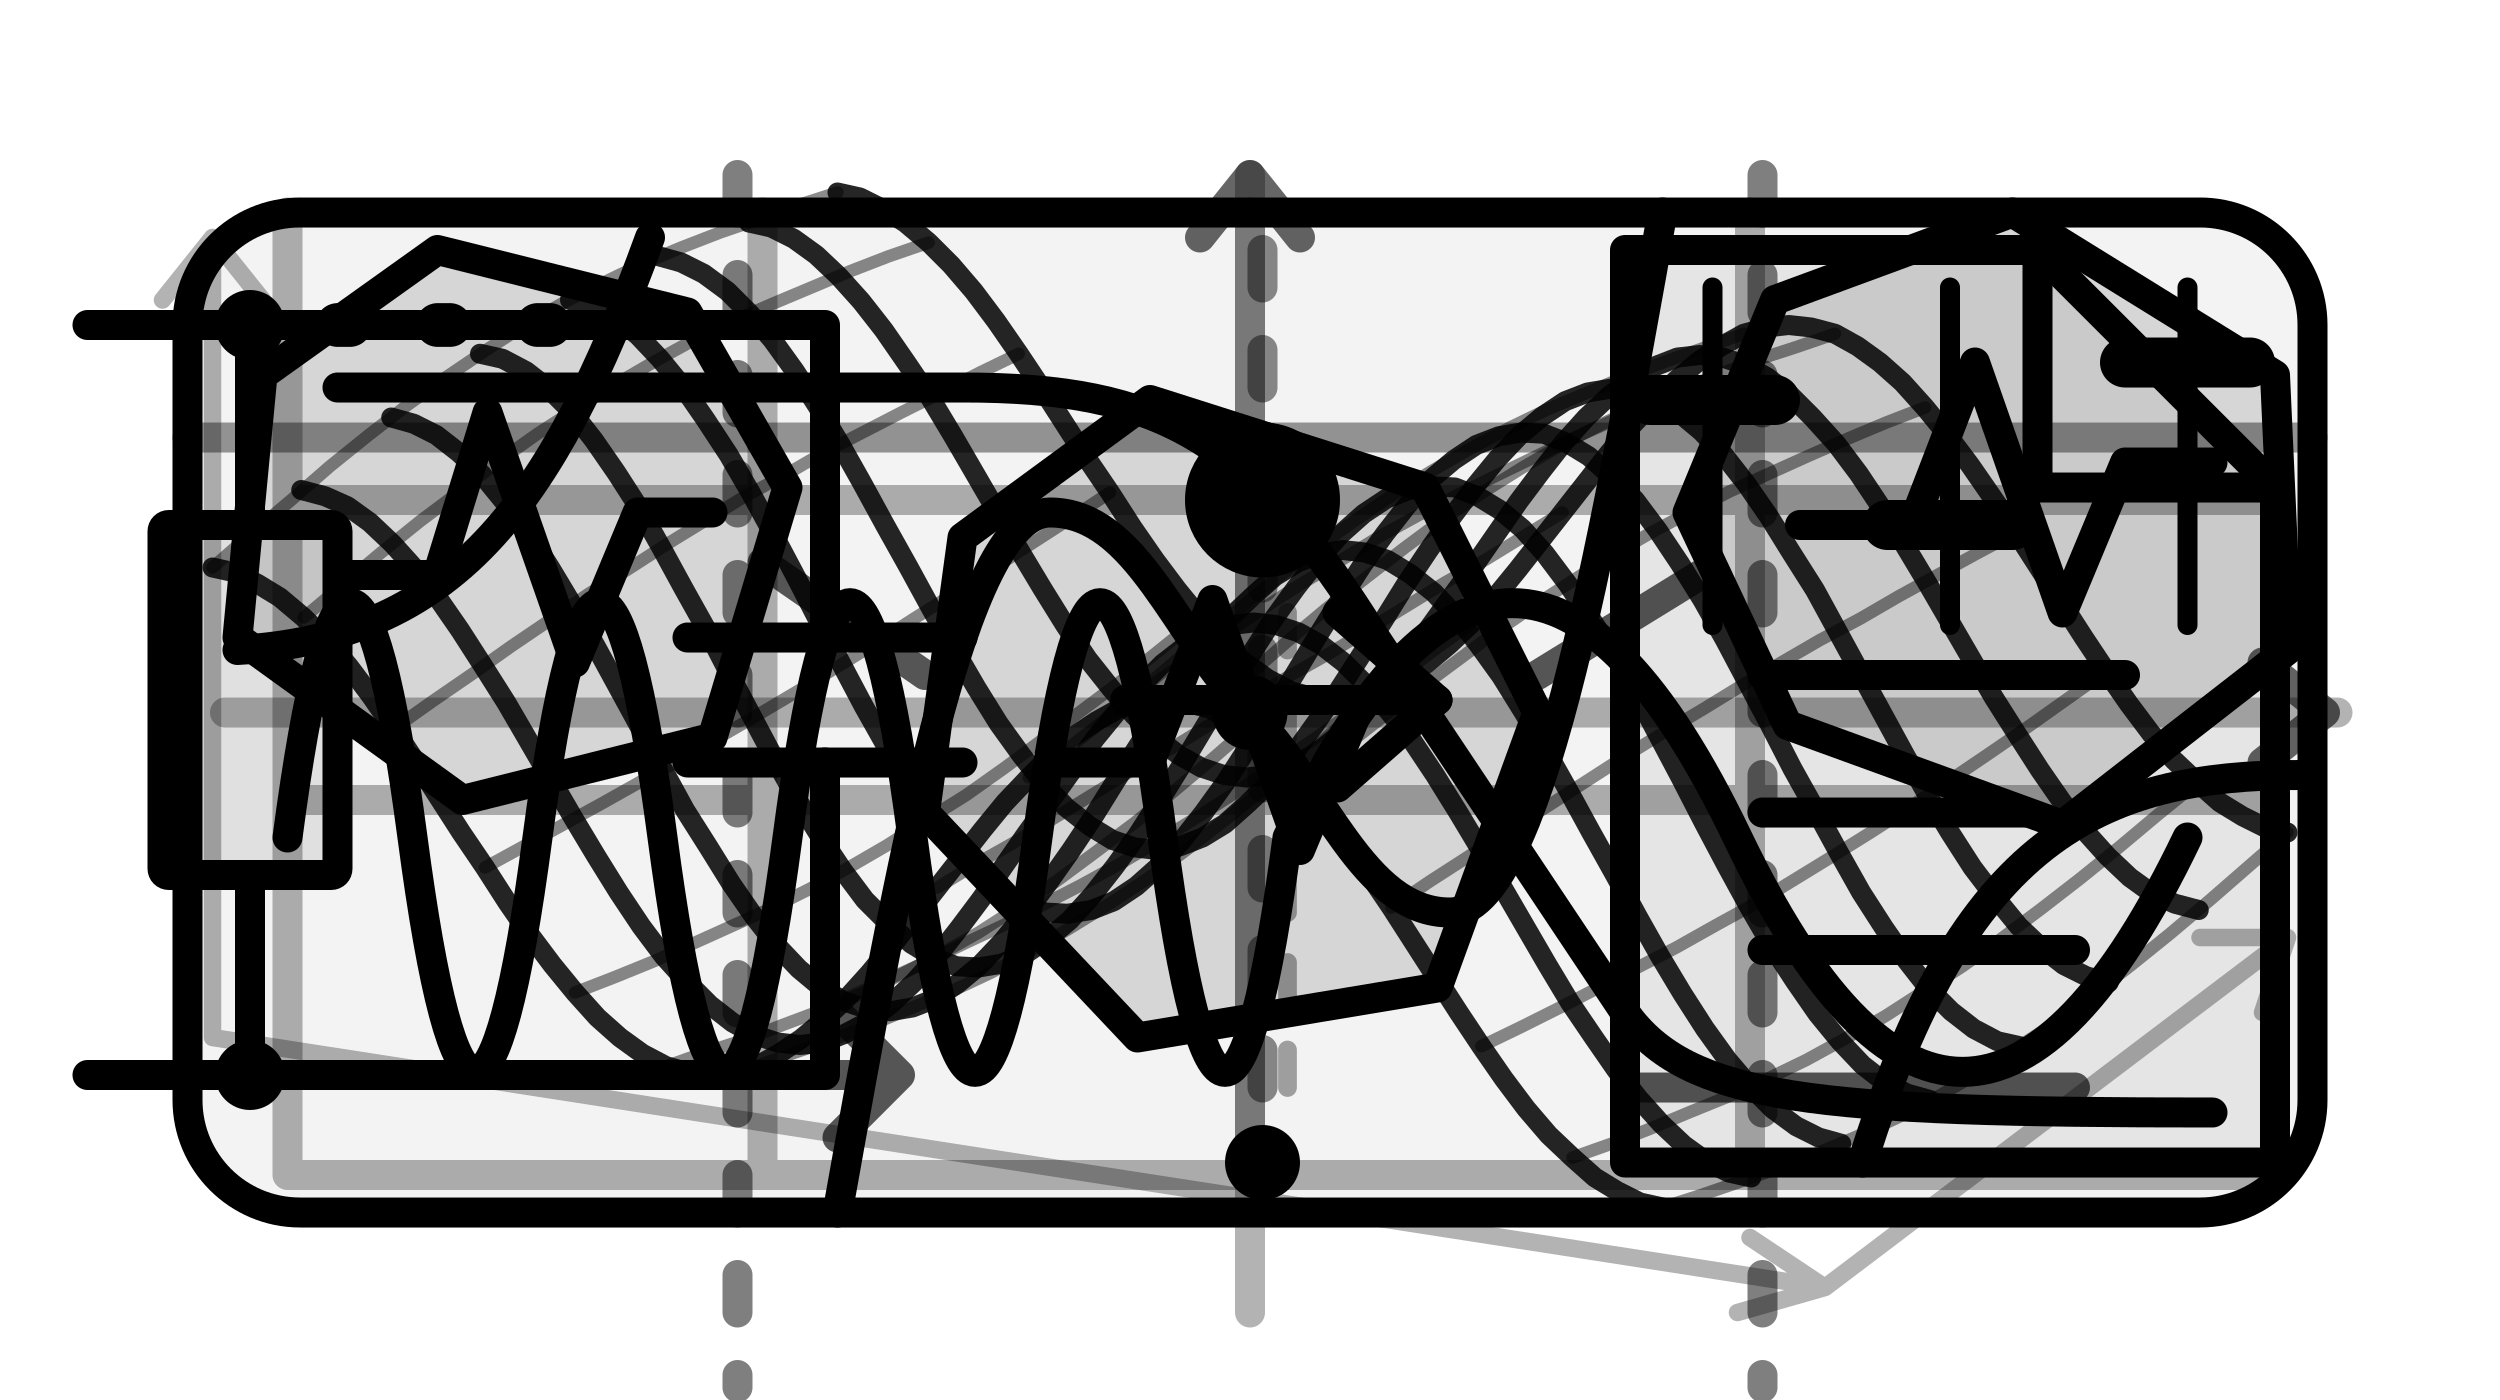
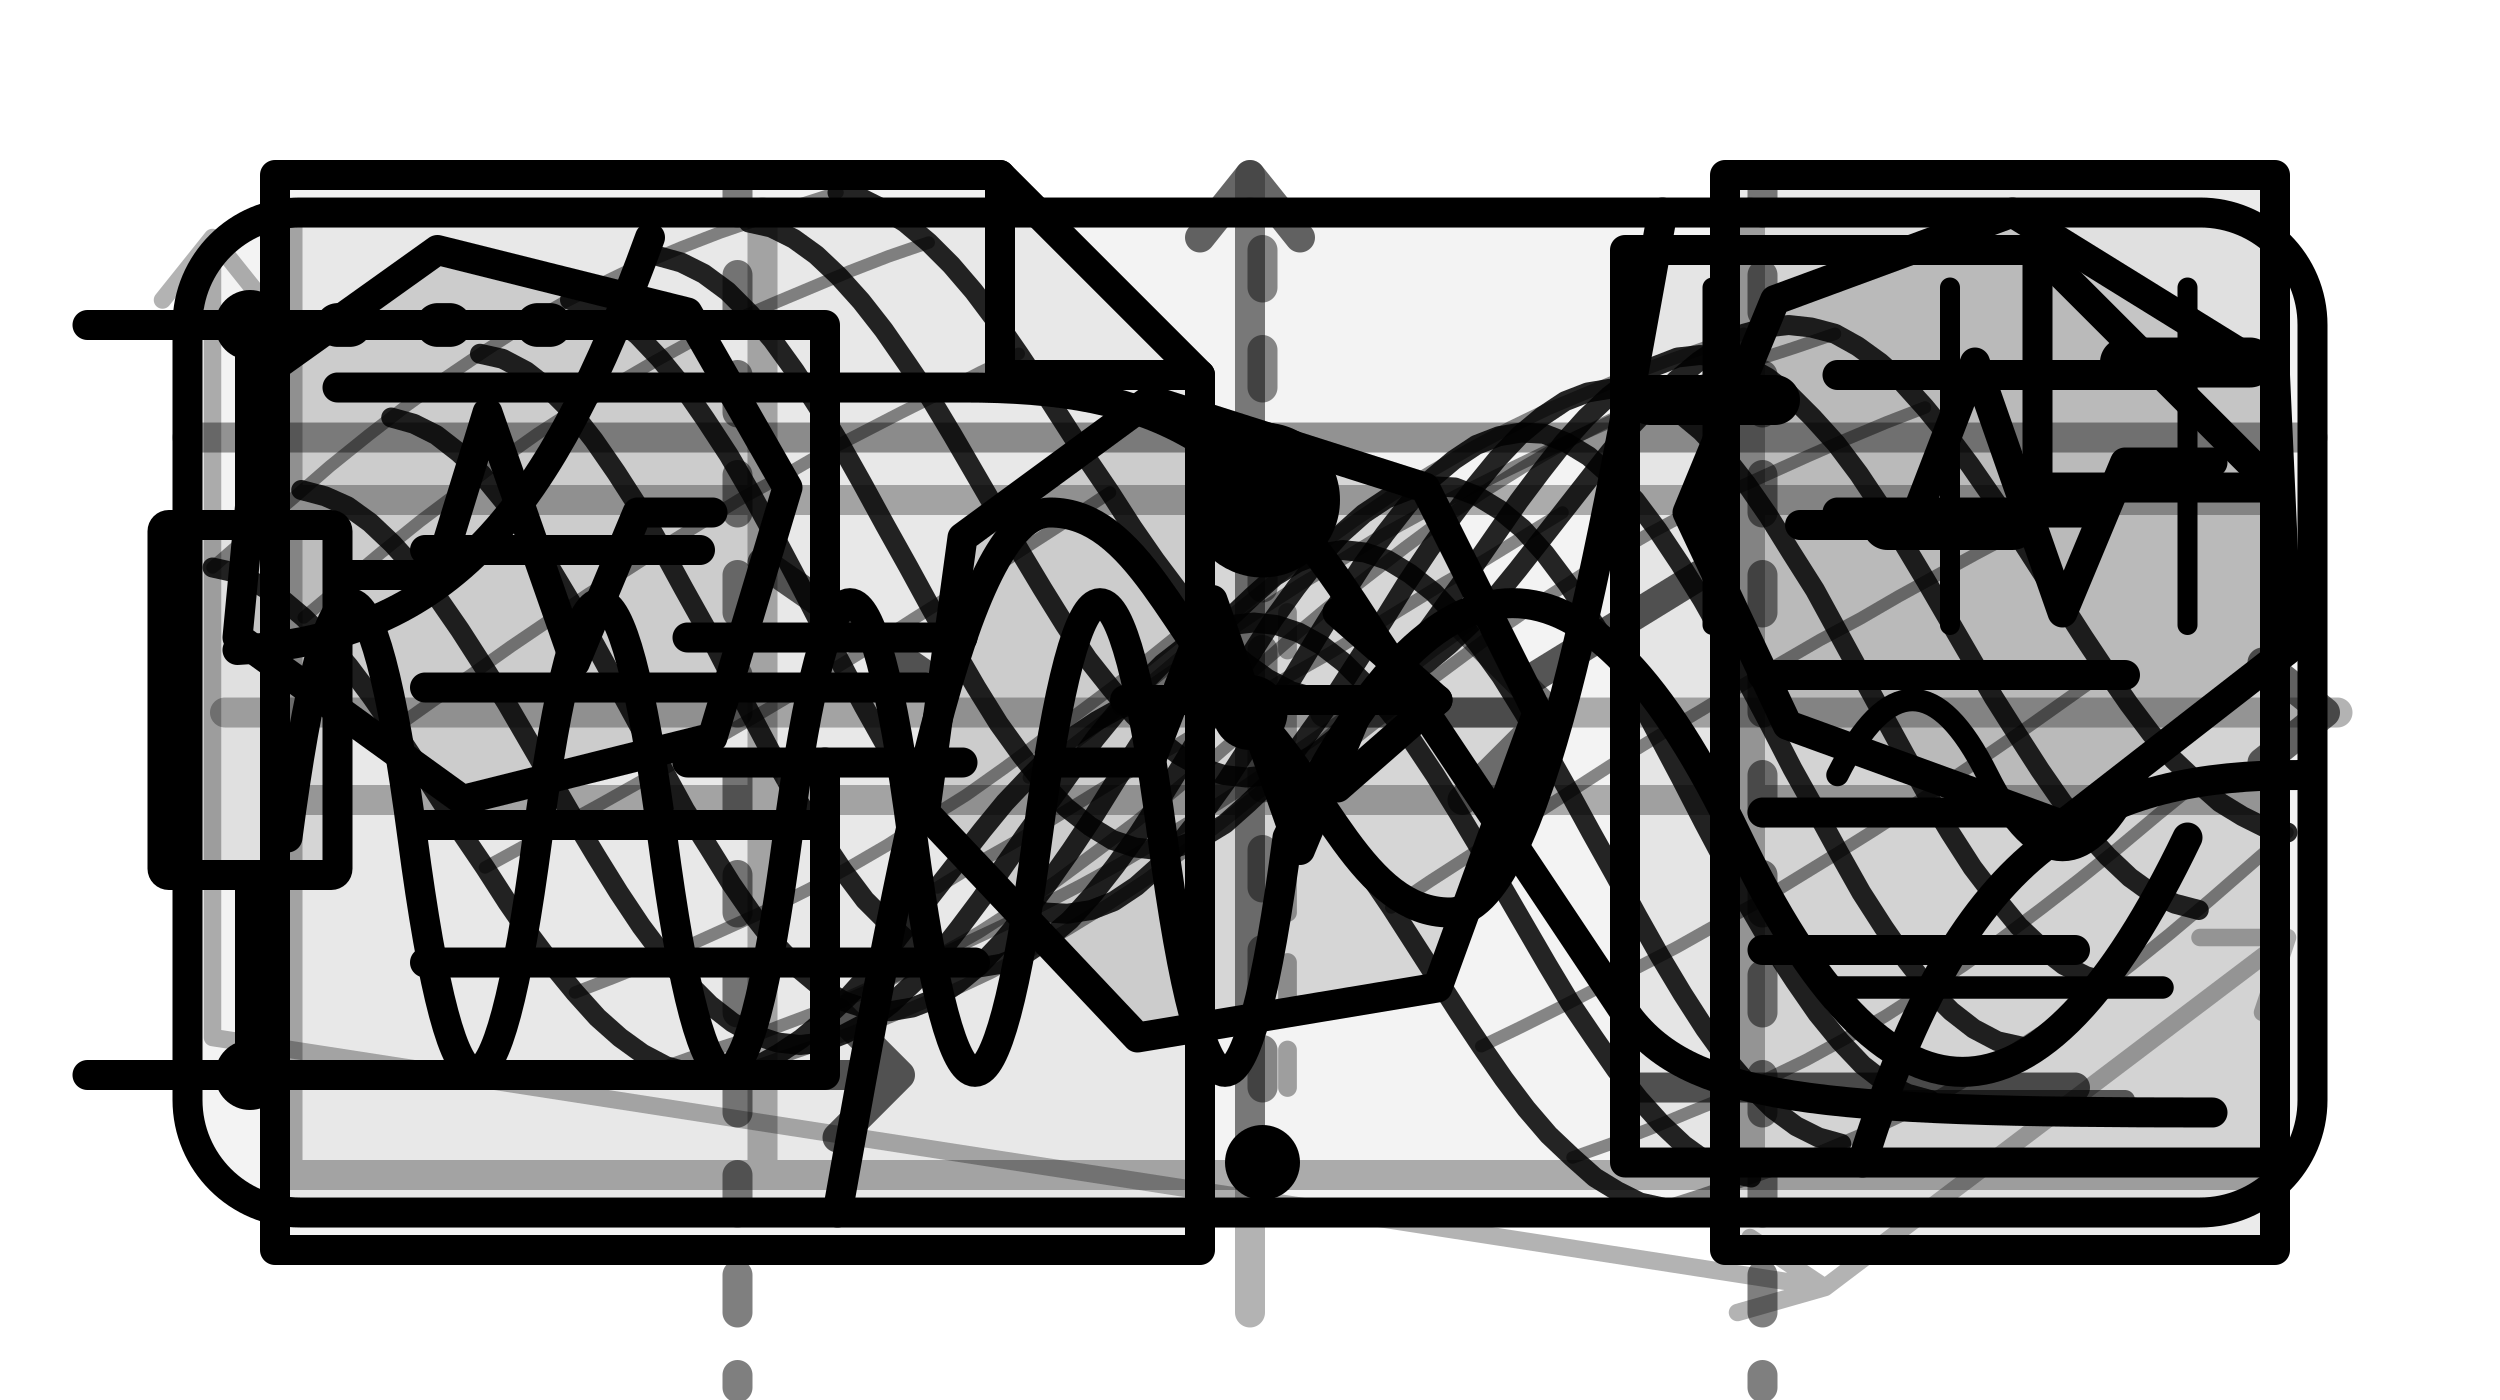
<svg xmlns="http://www.w3.org/2000/svg" class="tool-illustration" viewBox="0 0 200 112" fill="none" focusable="false">
  <g stroke="currentColor" stroke-width="2.4" stroke-linecap="round" stroke-linejoin="round">
  {% case include.icon %}
  {% when 'spice-pdf' %}
    <path d="M7 26h59v25M7 86h59V61M20 26v16m0 28v16" />
    <rect x="13" y="42" width="14" height="28" rx=".5" fill="currentColor" fill-opacity=".08" />
    <path d="M55 51h22M55 61h22" />
    <circle cx="20" cy="26" r="2.8" fill="currentColor" stroke="none" />
    <circle cx="20" cy="86" r="2.8" fill="currentColor" stroke="none" />
    <path d="M90 56h25m-8-7 8 7-8 7" />
    <path fill="currentColor" fill-opacity=".06" d="M130 20h33l19 19v54h-52z" />
    <path d="M163 20v19h19M141 54h29M141 65h21M141 76h25" />
  {% when 'neander' %}
    <path fill="currentColor" fill-opacity=".12" d="m21 30 14-10 20 5 8 14-6 20-20 5-18-13zM77 43l15-11 22 7 9 18-8 22-24 4-17-18zM142 24l19-7 21 13 1 22-18 14-22-8-8-17z" />
    <path d="M28 46h7l4-13 7 20 5-12h6M84 61h8l5-13 7 20 5-12h6M144 42h9l5-13 7 20 5-12h7" />
    <path opacity=".65" d="m61 45 13 9m49 0 13-8M35 86h37m-5-5 5 5-5 5M130 87h36" />
    <circle cx="101" cy="93" r="3" fill="currentColor" stroke="none" />
  {% when 'filter' %}
    <path opacity=".3" d="M23 17v77h158M23 40h158M23 64h158M61 17v77M100 17v77M140 17v77" />
    <path d="M27 31h50c16 0 23 4 33 20l20 30c5 7 15 8 47 8" />
    <path opacity=".45" stroke-dasharray="3 5" d="M101 20v70" />
    <circle cx="101" cy="40" r="5" fill="currentColor" />
    <path d="M137 23v27M156 23v27M175 23v27" stroke-width="1.6" />
    <path d="M132 32h10M151 42h10M170 29h10" stroke-width="4" />
  {% when 'rational' %}
    <path opacity=".3" d="M18 57h169M100 14v91" />
    <path opacity=".5" stroke-dasharray="3 5" d="M59 14v97M141 14v97" />
    <path d="M19 52c17-1 25-11 33-33M67 97c5-28 10-56 17-56s10 10 16 16 9 16 16 16 12-28 17-56M149 93c8-26 19-31 35-31" />
    <circle cx="100" cy="57" r="3" fill="currentColor" stroke="none" />
    <path opacity=".6" d="m181 53 5 4-5 4M96 19l4-5 4 5" />
  {% when 'sine' %}
    <path opacity=".3" stroke-width="1.4" d="M17 83 146 103 183 75M17 83V19m-4 5 4-5 4 5M140 99l6 4-7 2M176 75h7l-2 6" />
    <polyline stroke-width="1.6" opacity=".85" points="17.0,45.4 18.8,45.8 20.6,46.7 22.4,47.8 24.3,49.4 26.1,51.2 27.9,53.3 29.7,55.7 31.5,58.3 33.3,61.0 35.1,63.8 36.9,66.6 38.8,69.4 40.6,72.2 42.4,74.8 44.2,77.2 46.0,79.4 47.8,81.4 49.6,83.0 51.4,84.3 53.3,85.3 55.1,85.8 56.9,86.0 58.7,85.8 60.5,85.3 62.3,84.3 64.1,83.1 65.9,81.6 67.8,79.8 69.6,77.8 71.4,75.6 73.2,73.3 75.0,71.0 76.8,68.7 78.6,66.4 80.4,64.2 82.3,62.2 84.1,60.4 85.9,58.9 87.7,57.7 89.5,56.7 91.3,56.2 93.1,56.0 94.9,56.2 96.8,56.7 98.6,57.7 100.4,59.0 102.2,60.6 104.0,62.6 105.8,64.8 107.6,67.2 109.4,69.8 111.3,72.6 113.1,75.4 114.9,78.2 116.7,81.0 118.5,83.7 120.3,86.3 122.1,88.7 123.9,90.8 125.8,92.6 127.6,94.2 129.4,95.3 131.2,96.2 133.0,96.6" />
    <polyline stroke-width="1.6" opacity=".85" points="24.1,39.2 26.0,39.7 27.8,40.5 29.6,41.8 31.4,43.5 33.2,45.5 35.0,47.8 36.8,50.4 38.6,53.2 40.5,56.2 42.3,59.3 44.1,62.4 45.9,65.5 47.7,68.5 49.5,71.4 51.3,74.1 53.1,76.5 55.0,78.6 56.8,80.4 58.6,81.8 60.4,82.8 62.2,83.4 64.0,83.6 65.8,83.4 67.6,82.7 69.5,81.7 71.3,80.3 73.1,78.6 74.9,76.6 76.7,74.3 78.5,71.9 80.3,69.3 82.1,66.7 84.0,64.1 85.8,61.6 87.6,59.1 89.4,56.9 91.2,54.9 93.0,53.1 94.8,51.7 96.6,50.7 98.5,50.0 100.3,49.8 102.1,50.0 103.9,50.6 105.7,51.6 107.5,53.0 109.3,54.8 111.1,56.9 113.0,59.3 114.8,62.0 116.6,64.9 118.4,67.9 120.2,71.0 122.0,74.1 123.8,77.2 125.6,80.2 127.5,83.0 129.3,85.6 131.1,87.9 132.9,89.9 134.7,91.6 136.5,92.9 138.3,93.8 140.1,94.2" />
    <polyline stroke-width="1.6" opacity=".85" points="31.3,33.4 33.1,33.9 34.9,34.8 36.7,36.2 38.5,37.9 40.3,40.1 42.2,42.6 44.0,45.4 45.8,48.4 47.6,51.6 49.4,54.9 51.2,58.2 53.0,61.5 54.8,64.8 56.7,67.8 58.5,70.7 60.3,73.3 62.1,75.6 63.9,77.5 65.7,79.0 67.5,80.1 69.3,80.7 71.2,80.9 73.0,80.6 74.8,79.9 76.6,78.7 78.4,77.2 80.2,75.3 82.0,73.1 83.8,70.7 85.7,68.0 87.5,65.3 89.3,62.4 91.1,59.6 92.9,56.8 94.7,54.2 96.5,51.7 98.3,49.5 100.2,47.7 102.0,46.1 103.8,45.0 105.6,44.3 107.4,44.0 109.2,44.2 111.0,44.8 112.8,45.9 114.7,47.4 116.5,49.3 118.3,51.6 120.1,54.1 121.9,57.0 123.7,60.1 125.5,63.3 127.3,66.6 129.2,70.0 131.0,73.3 132.8,76.5 134.6,79.5 136.4,82.3 138.2,84.8 140.0,86.9 141.8,88.7 143.7,90.1 145.5,91.0 147.3,91.5" />
    <polyline stroke-width="1.6" opacity=".85" points="38.4,28.3 40.2,28.7 42.1,29.7 43.9,31.1 45.7,32.9 47.5,35.2 49.3,37.8 51.1,40.6 52.9,43.8 54.7,47.1 56.6,50.5 58.4,54.0 60.2,57.4 62.0,60.8 63.8,64.0 65.6,66.9 67.4,69.6 69.2,72.0 71.1,73.9 72.9,75.5 74.7,76.6 76.5,77.3 78.3,77.4 80.1,77.1 81.9,76.4 83.7,75.2 85.6,73.6 87.4,71.6 89.2,69.3 91.0,66.8 92.8,64.0 94.6,61.1 96.4,58.1 98.2,55.2 100.1,52.3 101.9,49.5 103.7,47.0 105.5,44.7 107.3,42.7 109.1,41.1 110.9,39.9 112.7,39.2 114.6,38.9 116.4,39.0 118.2,39.7 120.0,40.8 121.8,42.3 123.6,44.3 125.4,46.7 127.2,49.4 129.1,52.3 130.9,55.5 132.7,58.9 134.5,62.3 136.3,65.8 138.1,69.2 139.9,72.5 141.7,75.6 143.6,78.5 145.4,81.1 147.2,83.3 149.0,85.2 150.8,86.6 152.6,87.5 154.4,88.0" />
    <polyline stroke-width="1.6" opacity=".85" points="45.6,24.0 47.4,24.5 49.2,25.4 51.0,26.8 52.8,28.7 54.6,30.9 56.4,33.5 58.3,36.4 60.1,39.5 61.9,42.8 63.7,46.2 65.5,49.7 67.3,53.1 69.1,56.5 70.9,59.7 72.8,62.6 74.6,65.3 76.4,67.7 78.2,69.7 80.0,71.2 81.8,72.3 83.6,73.0 85.4,73.1 87.3,72.8 89.1,72.1 90.9,70.9 92.7,69.3 94.5,67.3 96.3,65.0 98.1,62.5 99.9,59.7 101.8,56.8 103.6,53.9 105.4,50.9 107.2,48.0 109.0,45.2 110.8,42.7 112.6,40.4 114.4,38.4 116.3,36.8 118.1,35.6 119.9,34.9 121.7,34.6 123.5,34.7 125.3,35.4 127.1,36.5 128.9,38.1 130.8,40.0 132.6,42.4 134.4,45.1 136.2,48.0 138.0,51.2 139.8,54.6 141.6,58.0 143.4,61.5 145.3,64.9 147.1,68.2 148.9,71.4 150.7,74.2 152.5,76.8 154.3,79.1 156.1,80.9 157.9,82.3 159.8,83.3 161.6,83.7" />
    <polyline stroke-width="1.6" opacity=".85" points="52.7,20.5 54.5,21.0 56.3,21.9 58.2,23.3 60.0,25.1 61.8,27.2 63.6,29.7 65.4,32.5 67.2,35.5 69.0,38.7 70.8,42.0 72.7,45.4 74.5,48.7 76.3,51.9 78.1,55.0 79.9,57.9 81.7,60.4 83.5,62.7 85.3,64.6 87.2,66.1 89.0,67.2 90.8,67.8 92.6,68.0 94.4,67.7 96.2,67.0 98.0,65.9 99.8,64.3 101.7,62.5 103.5,60.3 105.3,57.8 107.1,55.2 108.9,52.4 110.7,49.6 112.5,46.7 114.3,44.0 116.2,41.3 118.0,38.9 119.8,36.7 121.6,34.8 123.4,33.3 125.2,32.1 127.0,31.4 128.8,31.1 130.7,31.3 132.5,31.9 134.3,33.0 136.1,34.5 137.9,36.4 139.7,38.7 141.5,41.3 143.3,44.2 145.2,47.2 147.0,50.5 148.8,53.8 150.6,57.1 152.4,60.4 154.2,63.6 156.0,66.6 157.8,69.4 159.7,71.9 161.5,74.1 163.3,75.8 165.1,77.2 166.9,78.1 168.7,78.6" />
    <polyline stroke-width="1.6" opacity=".85" points="59.9,17.8 61.7,18.2 63.5,19.1 65.3,20.4 67.1,22.1 68.9,24.1 70.7,26.4 72.5,29.0 74.4,31.8 76.2,34.8 78.0,37.9 79.8,41.0 81.6,44.1 83.4,47.1 85.2,50.0 87.0,52.7 88.9,55.1 90.7,57.2 92.5,59.0 94.3,60.4 96.1,61.4 97.9,62.0 99.7,62.2 101.5,62.0 103.4,61.3 105.2,60.3 107.0,58.9 108.8,57.1 110.6,55.1 112.4,52.9 114.2,50.4 116.0,47.9 117.9,45.3 119.7,42.7 121.5,40.1 123.3,37.7 125.1,35.4 126.9,33.4 128.7,31.7 130.5,30.3 132.4,29.3 134.2,28.6 136.0,28.4 137.8,28.6 139.6,29.2 141.4,30.2 143.2,31.6 145.0,33.4 146.9,35.5 148.7,37.9 150.5,40.6 152.3,43.5 154.1,46.5 155.9,49.6 157.7,52.7 159.5,55.8 161.4,58.8 163.2,61.6 165.0,64.2 166.8,66.5 168.6,68.5 170.4,70.2 172.2,71.5 174.0,72.3 175.9,72.8" />
    <polyline stroke-width="1.6" opacity=".85" points="67.0,15.4 68.8,15.8 70.6,16.7 72.4,17.8 74.3,19.4 76.1,21.2 77.9,23.3 79.7,25.7 81.5,28.3 83.3,31.0 85.1,33.8 86.9,36.6 88.8,39.4 90.6,42.2 92.4,44.8 94.2,47.2 96.0,49.4 97.8,51.4 99.6,53.0 101.4,54.3 103.3,55.3 105.1,55.8 106.9,56.0 108.7,55.8 110.5,55.3 112.3,54.3 114.1,53.1 115.9,51.6 117.8,49.8 119.6,47.8 121.4,45.6 123.2,43.3 125.0,41.0 126.8,38.7 128.6,36.4 130.4,34.2 132.3,32.2 134.1,30.4 135.9,28.9 137.7,27.7 139.5,26.7 141.3,26.2 143.1,26.0 144.9,26.2 146.8,26.7 148.6,27.7 150.4,29.0 152.2,30.6 154.0,32.6 155.8,34.8 157.6,37.2 159.4,39.8 161.3,42.6 163.1,45.4 164.9,48.2 166.7,51.0 168.5,53.7 170.3,56.3 172.1,58.7 173.9,60.8 175.8,62.6 177.6,64.2 179.4,65.3 181.2,66.2 183.0,66.6" />
    <polyline stroke-width="1" opacity=".45" points="17.0,45.4 20.1,42.7 23.3,40.0 26.4,37.3 29.5,34.8 32.6,32.4 35.8,30.1 38.9,28.0 42.0,26.0 45.1,24.2 48.3,22.6 51.4,21.1 54.5,19.8 57.6,18.6 60.8,17.5 63.9,16.4 67.0,15.4" />
    <polyline stroke-width="1" opacity=".45" points="24.3,49.4 27.4,46.8 30.5,44.2 33.6,41.7 36.8,39.3 39.9,36.9 43.0,34.7 46.1,32.7 49.3,30.7 52.4,28.9 55.5,27.2 58.6,25.7 61.8,24.3 64.9,23.0 68.0,21.7 71.1,20.5 74.3,19.4" />
    <polyline stroke-width="1" opacity=".45" points="31.5,58.3 34.6,56.1 37.8,53.9 40.9,51.7 44.0,49.6 47.1,47.5 50.3,45.5 53.4,43.5 56.5,41.6 59.6,39.7 62.8,38.0 65.9,36.2 69.0,34.6 72.1,33.0 75.3,31.4 78.4,29.8 81.5,28.3" />
    <polyline stroke-width="1" opacity=".45" points="38.8,69.4 41.9,67.7 45.0,66.0 48.1,64.3 51.3,62.5 54.4,60.8 57.5,59.0 60.6,57.2 63.8,55.3 66.9,53.4 70.0,51.5 73.1,49.5 76.3,47.5 79.4,45.5 82.5,43.5 85.6,41.5 88.8,39.4" />
    <polyline stroke-width="1" opacity=".45" points="46.0,79.4 49.1,78.2 52.3,76.9 55.4,75.5 58.5,74.1 61.6,72.7 64.8,71.1 67.9,69.4 71.0,67.6 74.1,65.6 77.3,63.6 80.4,61.4 83.5,59.1 86.6,56.8 89.8,54.4 92.9,51.9 96.0,49.4" />
    <polyline stroke-width="1" opacity=".45" points="53.3,85.3 56.4,84.2 59.5,83.2 62.6,82.0 65.8,80.8 68.9,79.5 72.0,78.0 75.1,76.4 78.3,74.6 81.4,72.6 84.5,70.5 87.6,68.2 90.8,65.8 93.9,63.3 97.0,60.7 100.1,58.0 103.3,55.3" />
    <polyline stroke-width="1" opacity=".45" points="60.5,85.3 63.6,84.2 66.8,83.1 69.9,81.9 73.0,80.6 76.1,79.3 79.3,77.8 82.4,76.1 85.5,74.3 88.6,72.4 91.8,70.3 94.9,68.0 98.0,65.6 101.1,63.1 104.3,60.6 107.4,57.9 110.5,55.3" />
    <polyline stroke-width="1" opacity=".45" points="67.8,79.8 70.9,78.4 74.0,77.0 77.1,75.5 80.3,74.0 83.4,72.4 86.5,70.8 89.6,69.1 92.8,67.2 95.9,65.3 99.0,63.3 102.1,61.2 105.3,59.0 108.4,56.8 111.5,54.5 114.6,52.1 117.8,49.8" />
    <polyline stroke-width="1" opacity=".45" points="75.0,71.0 78.1,69.1 81.3,67.3 84.4,65.4 87.5,63.5 90.6,61.6 93.8,59.8 96.9,57.9 100.0,56.0 103.1,54.1 106.3,52.3 109.4,50.4 112.5,48.5 115.6,46.6 118.8,44.8 121.9,42.9 125.0,41.0" />
    <polyline stroke-width="1" opacity=".45" points="82.3,62.2 85.4,59.9 88.5,57.5 91.6,55.2 94.8,53.0 97.9,50.8 101.0,48.7 104.1,46.7 107.3,44.8 110.4,42.9 113.5,41.2 116.6,39.6 119.8,38.0 122.9,36.5 126.0,35.0 129.1,33.6 132.3,32.2" />
    <polyline stroke-width="1" opacity=".45" points="89.5,56.7 92.6,54.1 95.8,51.4 98.9,48.9 102.0,46.4 105.1,44.0 108.3,41.7 111.4,39.6 114.5,37.7 117.6,35.9 120.8,34.2 123.9,32.7 127.0,31.4 130.1,30.1 133.3,28.9 136.4,27.8 139.5,26.7" />
    <polyline stroke-width="1" opacity=".45" points="96.8,56.7 99.9,54.0 103.0,51.3 106.1,48.7 109.3,46.2 112.4,43.8 115.5,41.5 118.6,39.4 121.8,37.4 124.9,35.6 128.0,34.0 131.1,32.5 134.3,31.2 137.4,30.0 140.5,28.8 143.6,27.8 146.8,26.7" />
    <polyline stroke-width="1" opacity=".45" points="104.0,62.6 107.1,60.1 110.3,57.6 113.4,55.2 116.5,52.9 119.6,50.6 122.8,48.4 125.9,46.4 129.0,44.4 132.1,42.6 135.3,40.9 138.4,39.3 141.5,37.9 144.6,36.5 147.8,35.1 150.9,33.8 154.0,32.6" />
    <polyline stroke-width="1" opacity=".45" points="111.3,72.6 114.4,70.5 117.5,68.5 120.6,66.5 123.8,64.5 126.9,62.5 130.0,60.5 133.1,58.6 136.3,56.7 139.4,54.8 142.5,53.0 145.6,51.2 148.8,49.5 151.9,47.7 155.0,46.0 158.1,44.3 161.3,42.6" />
    <polyline stroke-width="1" opacity=".45" points="118.5,83.7 121.6,82.2 124.8,80.6 127.9,79.0 131.0,77.4 134.1,75.8 137.3,74.0 140.4,72.3 143.5,70.4 146.6,68.5 149.8,66.5 152.9,64.5 156.0,62.4 159.1,60.3 162.3,58.1 165.4,55.9 168.5,53.7" />
    <polyline stroke-width="1" opacity=".45" points="125.8,92.6 128.9,91.5 132.0,90.3 135.1,89.0 138.3,87.7 141.4,86.3 144.5,84.8 147.6,83.1 150.8,81.3 153.9,79.3 157.0,77.3 160.1,75.1 163.3,72.7 166.4,70.3 169.5,67.8 172.6,65.2 175.8,62.6" />
    <polyline stroke-width="1" opacity=".45" points="133.0,96.6 136.1,95.6 139.3,94.5 142.4,93.4 145.5,92.2 148.6,90.9 151.8,89.4 154.9,87.8 158.0,86.0 161.1,84.0 164.3,81.9 167.4,79.6 170.5,77.2 173.6,74.7 176.8,72.0 179.9,69.3 183.0,66.6" />
+   {% when 'latex' %}
+     <path fill="currentColor" fill-opacity=".05" d="M22 14h58l16 16v70H22z" />
+     <path d="M80 14v16h16M34 44h22m-22 11h40M34 66h32m-32 11h44" />
+     <path opacity=".5" d="M106 57h18m-7-7 7 7-7 7" />
+     <path fill="currentColor" fill-opacity=".08" d="M138 14h44v86h-44z" />
+     <path d="M147 30h26M147 41h20" />
+     <path stroke-width="1.8" d="M147 62c4-8 8-8 12 0s8 8 12 0M147 79h26" />
+     <path opacity=".6" stroke-width="1.6" d="M150 88h20" />
  {% when 'fsk' %}
    <rect x="15" y="17" width="170" height="80" rx="9" fill="currentColor" fill-opacity=".05" />
    <path opacity=".4" d="M15 35h170" />
    <path d="M27 26h1m7 0h1m7 0h1" stroke-width="3.5" />
    <path opacity=".35" stroke-dasharray="3 4" d="M103 42v47" stroke-width="1.5" />
    <path d="M23 67c3.3-25 6.7-25 10 0s6.7 25 10 0 6.7-25 10 0 6.7 25 10 0 6.7-25 10 0 6.7 25 10 0 6.7-25 10 0 6.7 25 10 0c12-25 24-25 36 0s24 25 36 0" />
  {% endcase %}
  </g>
</svg>
